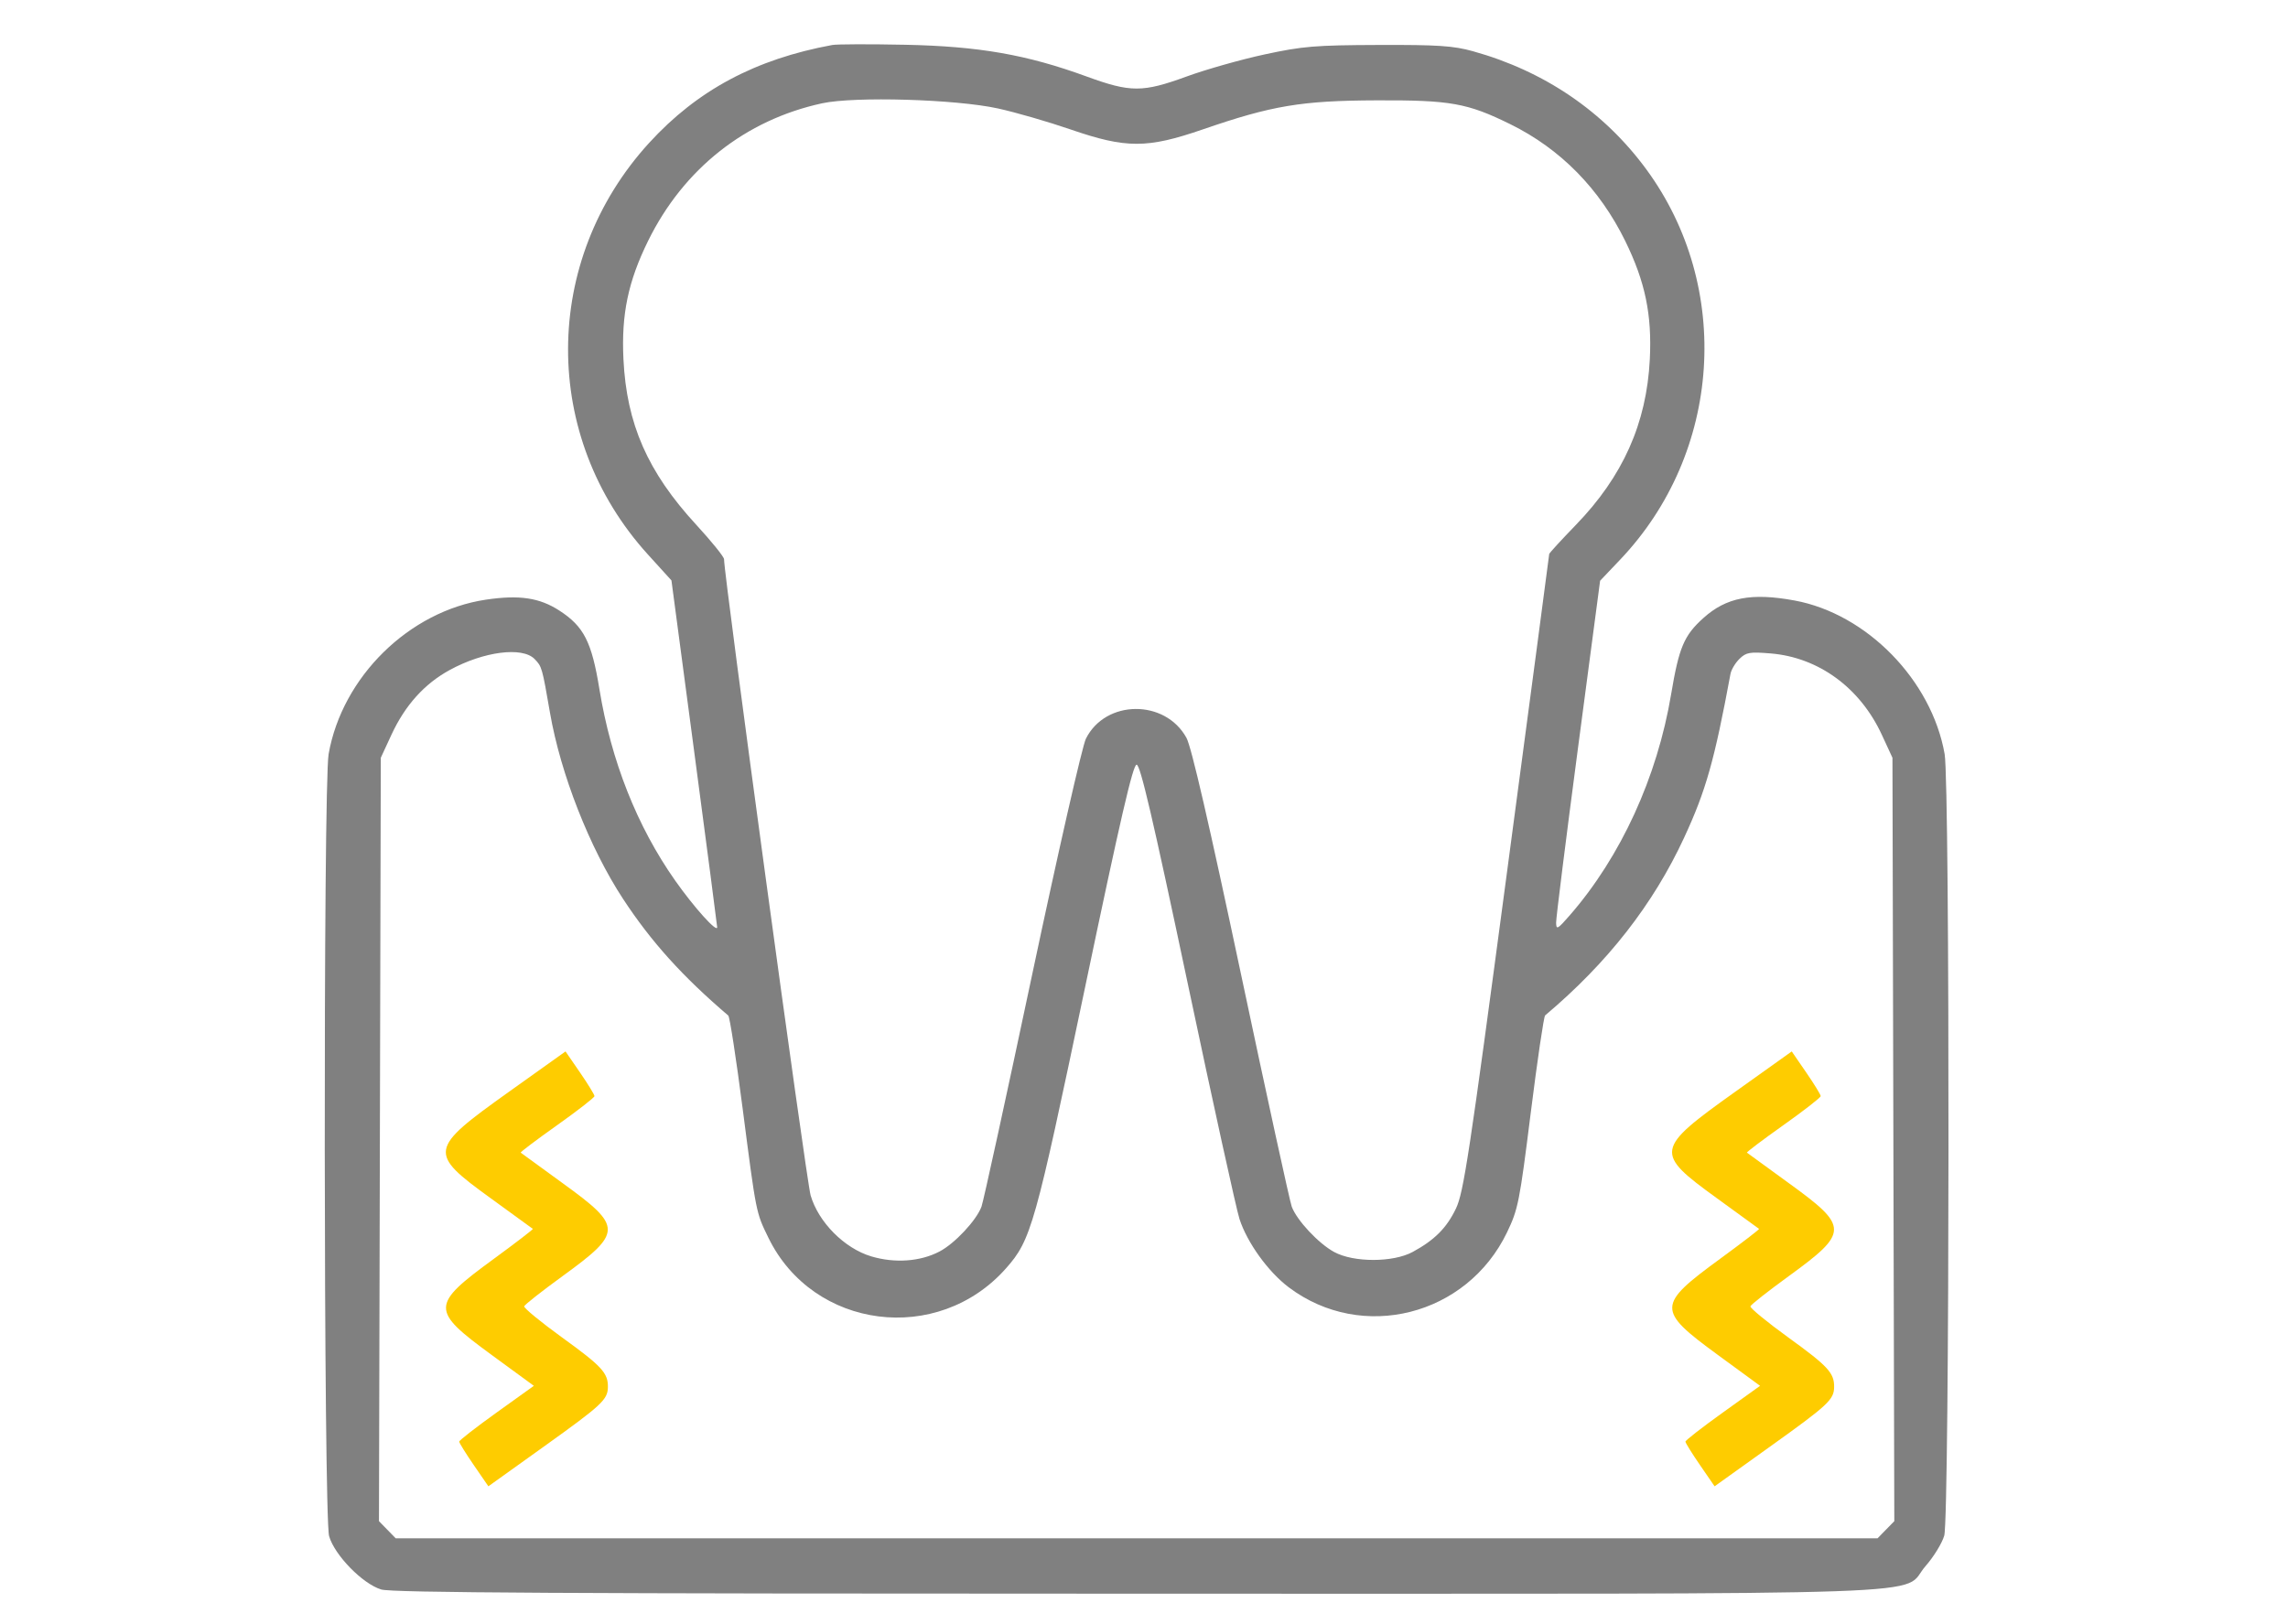
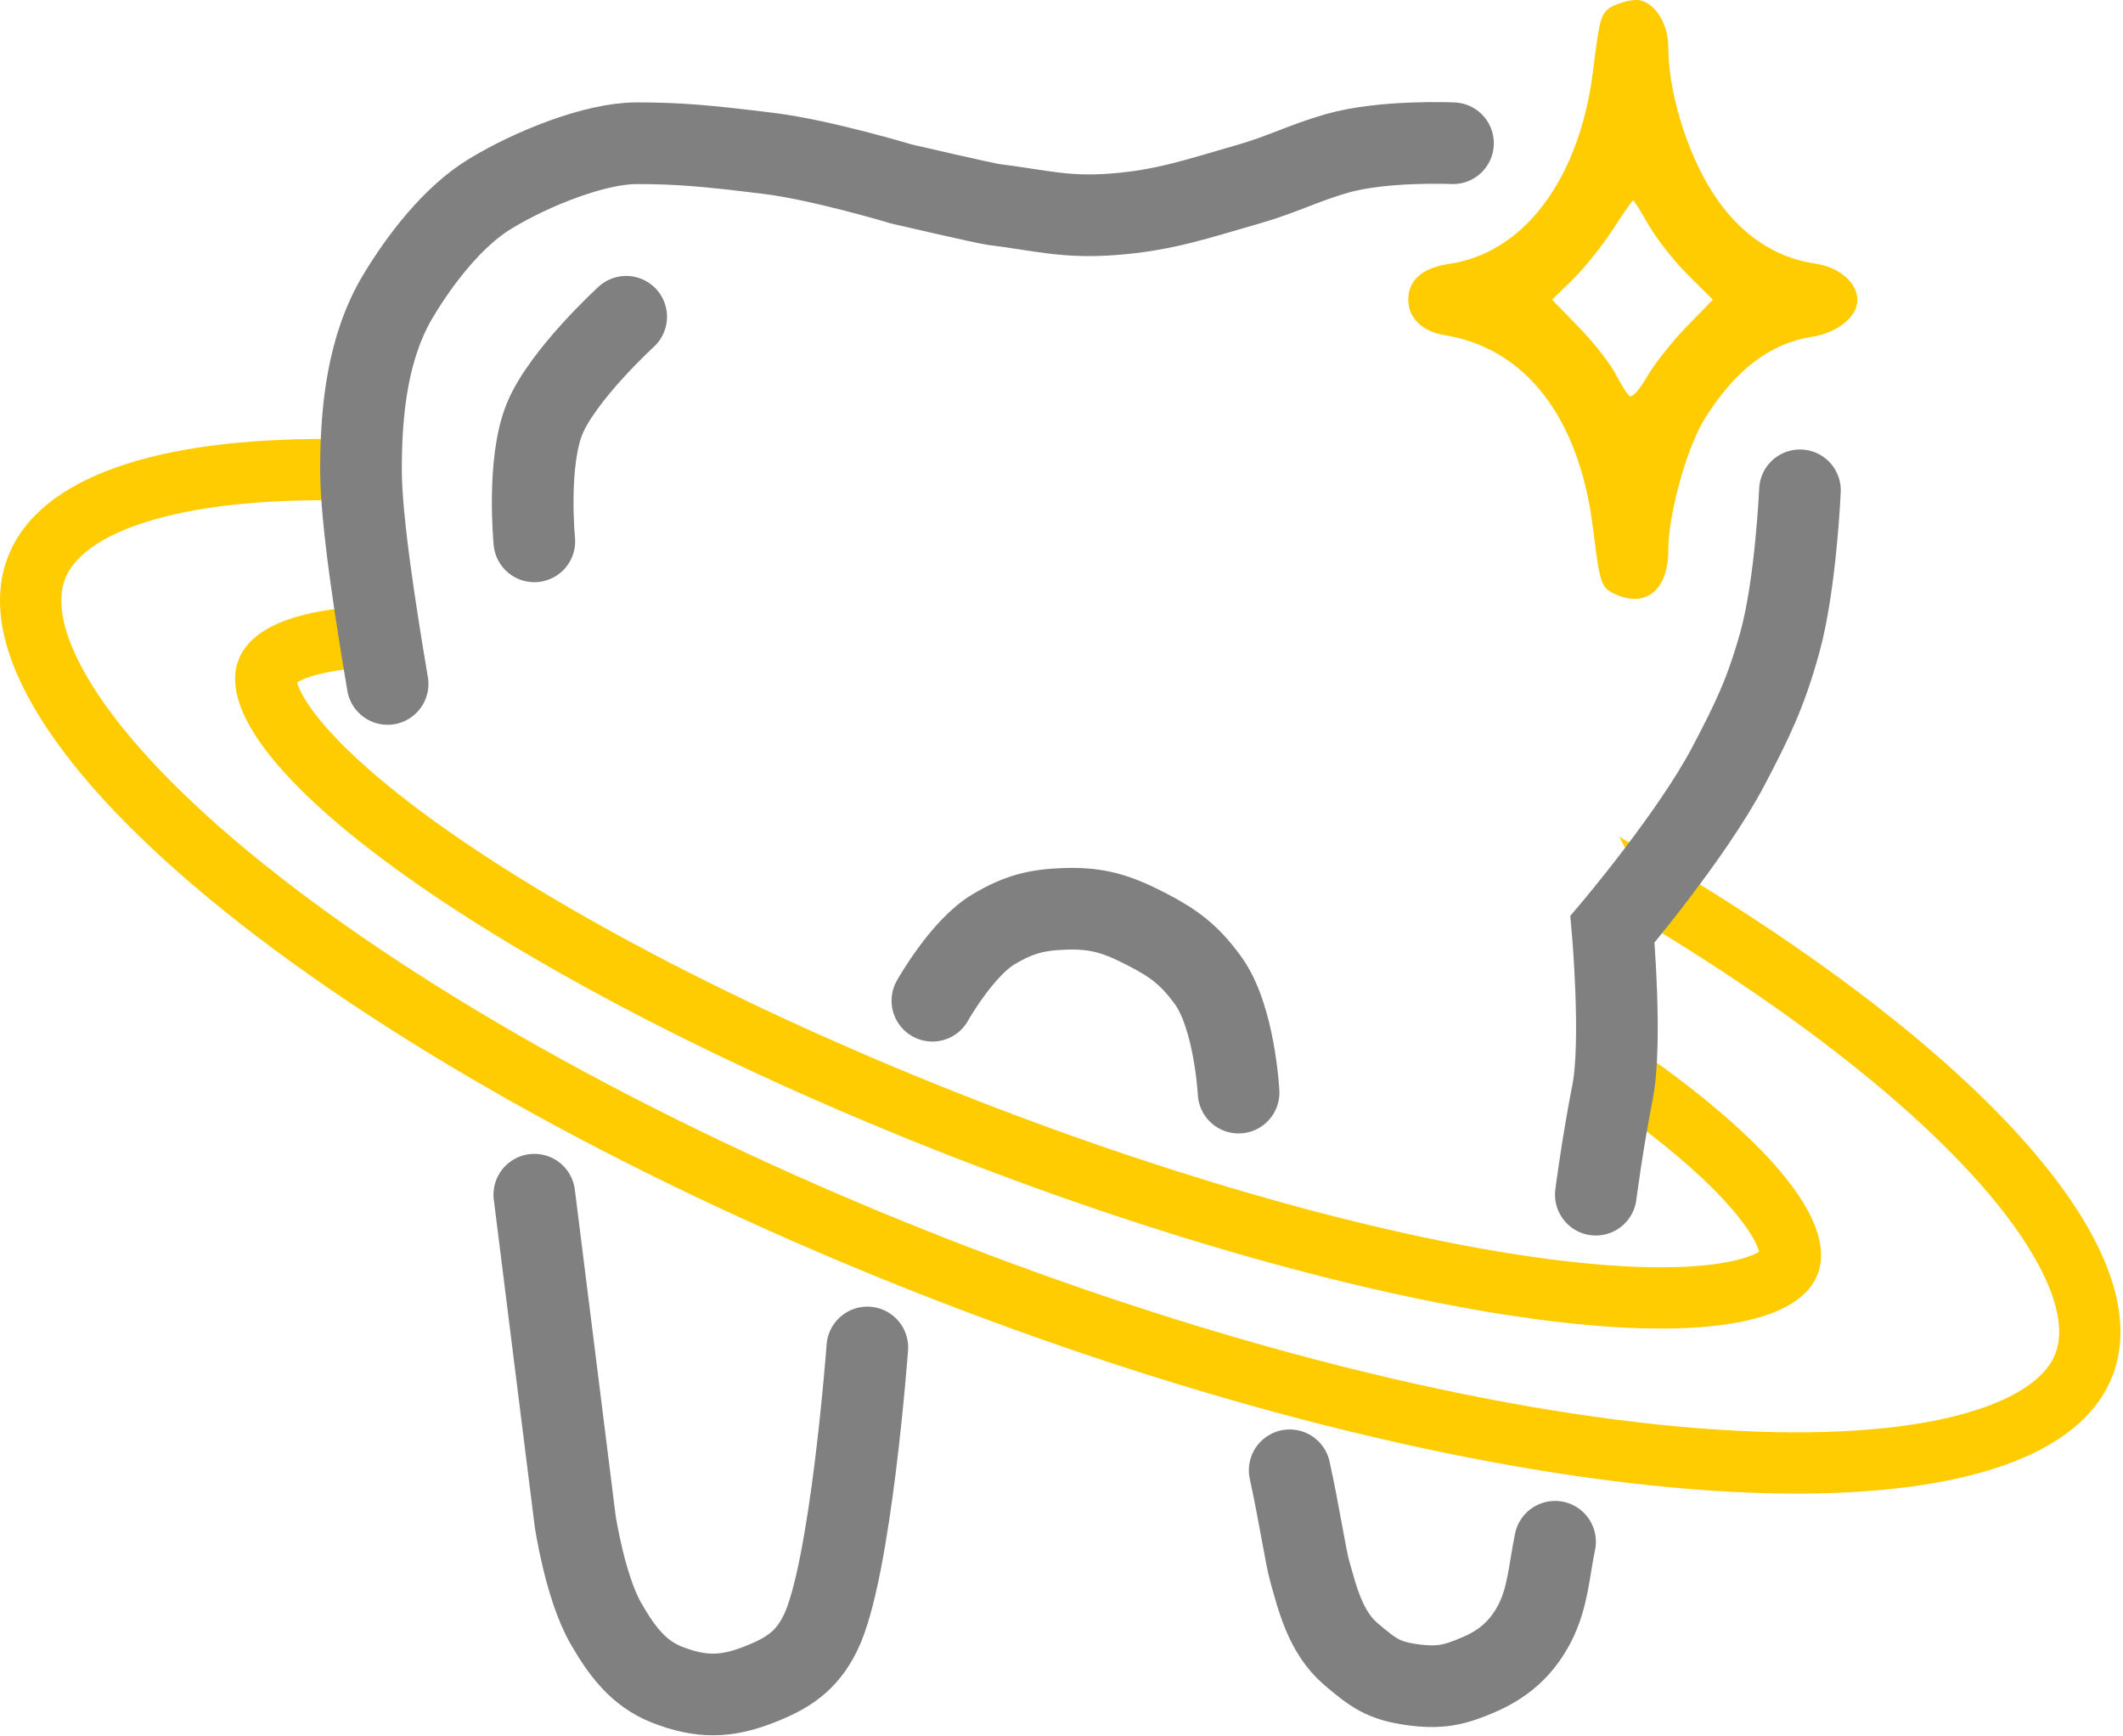
- <svg xmlns="http://www.w3.org/2000/svg" width="155" height="110" viewBox="0 0 155 110" fill="none">
-   <path fill-rule="evenodd" clip-rule="evenodd" d="M56.382 3.049C51.176 4.007 47.239 6.112 43.98 9.678C36.686 17.661 36.647 29.591 43.89 37.572L45.487 39.332L47.033 50.97C47.883 57.371 48.581 62.708 48.585 62.83C48.599 63.246 47.022 61.495 45.734 59.664C43.155 55.997 41.398 51.554 40.607 46.7C40.085 43.494 39.556 42.454 37.898 41.378C36.554 40.505 35.184 40.3 32.924 40.635C27.722 41.406 23.183 45.861 22.262 51.099C21.892 53.201 21.924 102.81 22.296 104.099C22.667 105.387 24.565 107.33 25.824 107.711C26.551 107.931 38.239 107.996 77.044 107.996C133.743 107.996 128.647 108.175 130.449 106.122C130.994 105.502 131.562 104.576 131.712 104.064C132.078 102.812 132.104 53.171 131.739 51.099C130.858 46.092 126.466 41.595 121.575 40.693C118.647 40.153 116.948 40.48 115.39 41.885C114.084 43.062 113.742 43.87 113.21 47.045C112.267 52.675 109.803 58.052 106.347 62.022C105.514 62.979 105.427 63.026 105.419 62.523C105.413 62.218 106.082 56.88 106.904 50.661L108.399 39.353L109.765 37.916C116.638 30.679 117.387 19.452 111.529 11.474C108.66 7.565 104.62 4.814 99.777 3.469C98.451 3.102 97.406 3.032 93.381 3.047C89.088 3.062 88.258 3.131 85.671 3.688C84.076 4.032 81.705 4.703 80.401 5.179C77.406 6.274 76.596 6.274 73.602 5.18C69.555 3.701 66.317 3.136 61.307 3.033C58.913 2.984 56.697 2.991 56.382 3.049ZM67.608 7.35C68.805 7.612 71.016 8.252 72.522 8.771C76.29 10.069 77.712 10.069 81.479 8.771C86.179 7.15 88.161 6.819 93.267 6.8C98.267 6.78 99.407 6.984 102.323 8.42C105.708 10.087 108.362 12.786 110.099 16.326C111.454 19.089 111.919 21.325 111.766 24.353C111.548 28.69 109.941 32.286 106.748 35.581C105.76 36.602 104.951 37.484 104.951 37.542C104.951 37.6 103.661 47.328 102.084 59.159C99.537 78.274 99.153 80.806 98.636 81.89C98.008 83.207 97.186 84.033 95.699 84.839C94.373 85.557 91.707 85.56 90.387 84.844C89.323 84.267 87.861 82.706 87.51 81.772C87.379 81.423 85.832 74.335 84.072 66.019C81.911 55.813 80.71 50.607 80.376 49.999C78.929 47.363 74.889 47.4 73.563 50.061C73.318 50.554 71.691 57.698 69.923 66.046C68.165 74.347 66.62 81.423 66.49 81.772C66.14 82.707 64.674 84.273 63.642 84.811C62.338 85.492 60.622 85.614 59.026 85.139C57.207 84.598 55.444 82.824 54.915 81.003C54.624 80.001 49.05 39.031 49.05 37.894C49.05 37.736 48.2 36.683 47.16 35.553C43.88 31.989 42.449 28.732 42.235 24.343C42.087 21.302 42.55 19.082 43.904 16.326C46.305 11.442 50.494 8.128 55.694 7C57.898 6.522 64.749 6.723 67.608 7.35ZM36.215 44.658C36.71 45.165 36.727 45.226 37.259 48.3C37.974 52.44 39.945 57.461 42.208 60.912C44.119 63.825 46.222 66.157 49.339 68.821C49.435 68.903 49.872 71.737 50.31 75.119C51.237 82.274 51.211 82.143 52.057 83.879C55.089 90.098 63.538 91.177 68.162 85.937C69.854 84.019 70.117 83.083 73.499 66.948C75.909 55.45 76.749 51.818 77 51.818C77.25 51.818 78.083 55.386 80.457 66.618C82.176 74.757 83.757 81.951 83.969 82.605C84.492 84.215 85.916 86.19 87.314 87.24C92.272 90.967 99.374 89.172 102.095 83.506C102.847 81.939 102.94 81.466 103.702 75.394C104.147 71.848 104.584 68.884 104.674 68.809C108.905 65.244 111.992 61.294 114.095 56.755C115.565 53.581 116.142 51.541 117.231 45.668C117.284 45.381 117.558 44.922 117.84 44.647C118.295 44.204 118.533 44.163 119.952 44.28C123.198 44.547 126.007 46.6 127.479 49.782L128.204 51.349L128.266 77.215L128.329 103.082L127.761 103.662L127.194 104.243H77.001H26.807L26.24 103.662L25.673 103.082L25.735 77.215L25.797 51.349L26.522 49.782C27.443 47.793 28.753 46.337 30.463 45.404C32.768 44.145 35.383 43.807 36.215 44.658Z" fill="#808080" />
-   <path d="M116.301 81.191C112.056 78.113 112.097 77.877 117.557 73.979L121.381 71.25L122.362 72.677C122.902 73.461 123.343 74.182 123.343 74.278C123.343 74.373 122.203 75.261 120.809 76.25C119.415 77.239 118.307 78.076 118.346 78.109C118.385 78.142 119.679 79.085 121.221 80.203C125.262 83.132 125.259 83.512 121.166 86.486C119.781 87.493 118.618 88.408 118.581 88.521C118.544 88.634 119.7 89.584 121.149 90.633C123.841 92.58 124.265 93.039 124.252 93.992C124.241 94.848 123.861 95.202 119.892 98.043L116.155 100.719L115.167 99.282C114.624 98.492 114.179 97.776 114.179 97.691C114.179 97.606 115.317 96.721 116.708 95.724L119.236 93.91L116.366 91.809C112.225 88.778 112.234 88.443 116.538 85.295C118.018 84.212 119.202 83.303 119.167 83.275C119.133 83.246 117.843 82.308 116.301 81.191Z" fill="#FECC00" />
-   <path d="M33.231 81.191C28.986 78.113 29.027 77.877 34.487 73.979L38.311 71.25L39.292 72.677C39.831 73.461 40.273 74.182 40.273 74.278C40.273 74.373 39.132 75.261 37.739 76.25C36.345 77.239 35.236 78.076 35.276 78.109C35.315 78.142 36.609 79.085 38.151 80.203C42.192 83.132 42.188 83.512 38.096 86.486C36.711 87.493 35.547 88.408 35.511 88.521C35.474 88.634 36.63 89.584 38.078 90.633C40.77 92.58 41.195 93.039 41.182 93.992C41.17 94.848 40.79 95.202 36.822 98.043L33.085 100.719L32.097 99.282C31.554 98.492 31.109 97.776 31.109 97.691C31.109 97.606 32.247 96.721 33.637 95.724L36.166 93.91L33.296 91.809C29.155 88.778 29.164 88.443 33.468 85.295C34.948 84.212 36.131 83.303 36.097 83.275C36.063 83.246 34.773 82.308 33.231 81.191Z" fill="#FECC00" />
+ <svg xmlns="http://www.w3.org/2000/svg" width="104" height="85" viewBox="0 0 104 85" fill="none">
+   <path fill-rule="evenodd" clip-rule="evenodd" d="M79.219 0.209C78.427 0.543 78.388 0.649 78.037 3.482C77.385 8.745 74.669 12.388 70.998 12.924C69.677 13.117 68.988 13.717 68.988 14.675C68.988 15.575 69.664 16.235 70.77 16.415C74.749 17.063 77.368 20.47 78.037 25.869C78.389 28.707 78.425 28.808 79.228 29.145C80.681 29.756 81.725 28.841 81.725 26.956C81.725 25.18 82.621 21.941 83.505 20.518C84.99 18.131 86.706 16.817 88.76 16.497C90.016 16.302 90.988 15.514 90.988 14.694C90.988 13.856 90.108 13.088 88.956 12.92C86.898 12.62 85.174 11.43 83.892 9.427C82.624 7.443 81.725 4.486 81.725 2.299C81.725 1.217 81.133 0.219 80.374 0.021C80.134 -0.042 79.614 0.043 79.219 0.209ZM80.767 11.028C81.15 11.698 82.013 12.794 82.686 13.463L83.907 14.679L82.613 16.009C81.902 16.741 81.036 17.835 80.69 18.441C80.343 19.046 79.964 19.482 79.847 19.41C79.73 19.337 79.419 18.855 79.155 18.339C78.892 17.822 78.081 16.787 77.354 16.039L76.031 14.678L77.043 13.692C77.599 13.149 78.478 12.054 78.996 11.258C79.513 10.461 79.967 9.809 80.004 9.809C80.04 9.809 80.384 10.358 80.767 11.028Z" fill="#FECC00" />
+   <path fill-rule="evenodd" clip-rule="evenodd" d="M79.572 54.603C79.644 54.502 79.706 54.396 79.756 54.284C80.228 53.231 79.66 51.775 78.239 50.058C85.87 54.996 90.14 59.584 89.036 62.42C87.032 67.567 68.094 65 46.735 56.686C25.376 48.372 9.686 37.46 11.689 32.313C12.281 30.791 14.354 29.944 17.531 29.72C18.241 30.634 19.207 31.627 20.397 32.678C18.889 32.627 17.611 32.684 16.578 32.837C15.316 33.023 14.767 33.291 14.552 33.428C14.618 33.673 14.841 34.242 15.646 35.233C16.914 36.796 19.096 38.715 22.164 40.849C28.261 45.089 37.298 49.793 47.823 53.89C58.349 57.987 68.188 60.63 75.547 61.628C79.25 62.13 82.156 62.191 84.146 61.897C85.409 61.711 85.958 61.443 86.173 61.306C86.107 61.06 85.883 60.491 85.079 59.501C83.955 58.115 82.113 56.45 79.572 54.603Z" fill="#FECC00" />
+   <path fill-rule="evenodd" clip-rule="evenodd" d="M17.57 24.528C16.889 23.47 16.402 22.455 16.128 21.501C7.714 21.46 1.918 23.345 0.393 27.265C-3.104 36.246 17.14 52.51 45.608 63.592C74.076 74.673 99.987 76.375 103.484 67.393C106.03 60.85 95.979 50.443 79.328 40.989C80.158 42.495 80.565 43.897 80.49 45.141C84.488 47.541 88.019 49.974 90.984 52.356C94.94 55.534 97.75 58.512 99.353 61.076C100.992 63.699 101.059 65.351 100.688 66.305C100.317 67.259 99.15 68.431 96.17 69.255C93.255 70.061 89.171 70.355 84.107 70.022C74.015 69.359 60.726 66.257 46.696 60.796C32.667 55.335 20.777 48.636 12.893 42.302C8.936 39.123 6.126 36.146 4.523 33.581C2.884 30.959 2.817 29.307 3.188 28.353C3.56 27.399 4.726 26.227 7.707 25.403C10.187 24.717 13.513 24.402 17.57 24.528Z" fill="#FECC00" />
+   <path d="M18.988 33.5C18.437 30.227 17.684 25.516 17.684 23.016C17.683 20.113 18 17 19.5 14.5C20.587 12.689 22.196 10.598 24 9.5C26.09 8.228 29.177 7.016 31.177 7.016C33.177 7.016 34.575 7.13 37.675 7.516C40.26 7.837 44.175 9.016 44.175 9.016C44.175 9.016 48.269 9.965 48.675 10.016C51 10.305 52.151 10.671 54.488 10.5C57.05 10.313 58.705 9.72 61.175 9.016C62.779 8.559 63.884 7.975 65.488 7.516C67.772 6.862 71.178 7.016 71.178 7.016M88.175 24.016C88.175 24.016 87.973 28.671 87.175 31.516C86.489 33.96 85.855 35.269 84.675 37.516C82.893 40.909 78.99 45.516 78.99 45.516C78.99 45.516 79.481 51.032 78.99 53.516C78.5 56 78.175 58.516 78.175 58.516M76.178 75.516C75.887 76.907 75.833 78.254 75.178 79.516C74.666 80.5 73.897 81.389 72.5 82C71.248 82.548 70.532 82.701 69.178 82.516C67.769 82.322 67.26 81.937 66.178 81.016C64.907 79.935 64.522 78.217 64.175 77.016C63.956 76.26 63.648 74.147 63.178 72.016M60.675 53.516C60.675 53.516 60.486 49.815 59.175 48.016C58.276 46.784 57.53 46.215 56.175 45.516C54.744 44.778 53.784 44.462 52.175 44.516C50.754 44.563 49.898 44.791 48.675 45.516C47.126 46.434 45.675 49.016 45.675 49.016M42.488 66C42.488 66 41.678 77.016 40.175 80.016C39.492 81.379 38.595 81.96 37.175 82.516C35.538 83.156 34.311 83.156 32.675 82.516C31.255 81.96 30.441 80.836 29.68 79.515C28.663 77.749 28.178 74.516 28.178 74.516L26.175 58.516M26.175 26.516C26.175 26.516 25.799 22.663 26.678 20.516C27.556 18.368 30.675 15.516 30.675 15.516" stroke="#808080" stroke-width="4" stroke-linecap="round" />
</svg>
